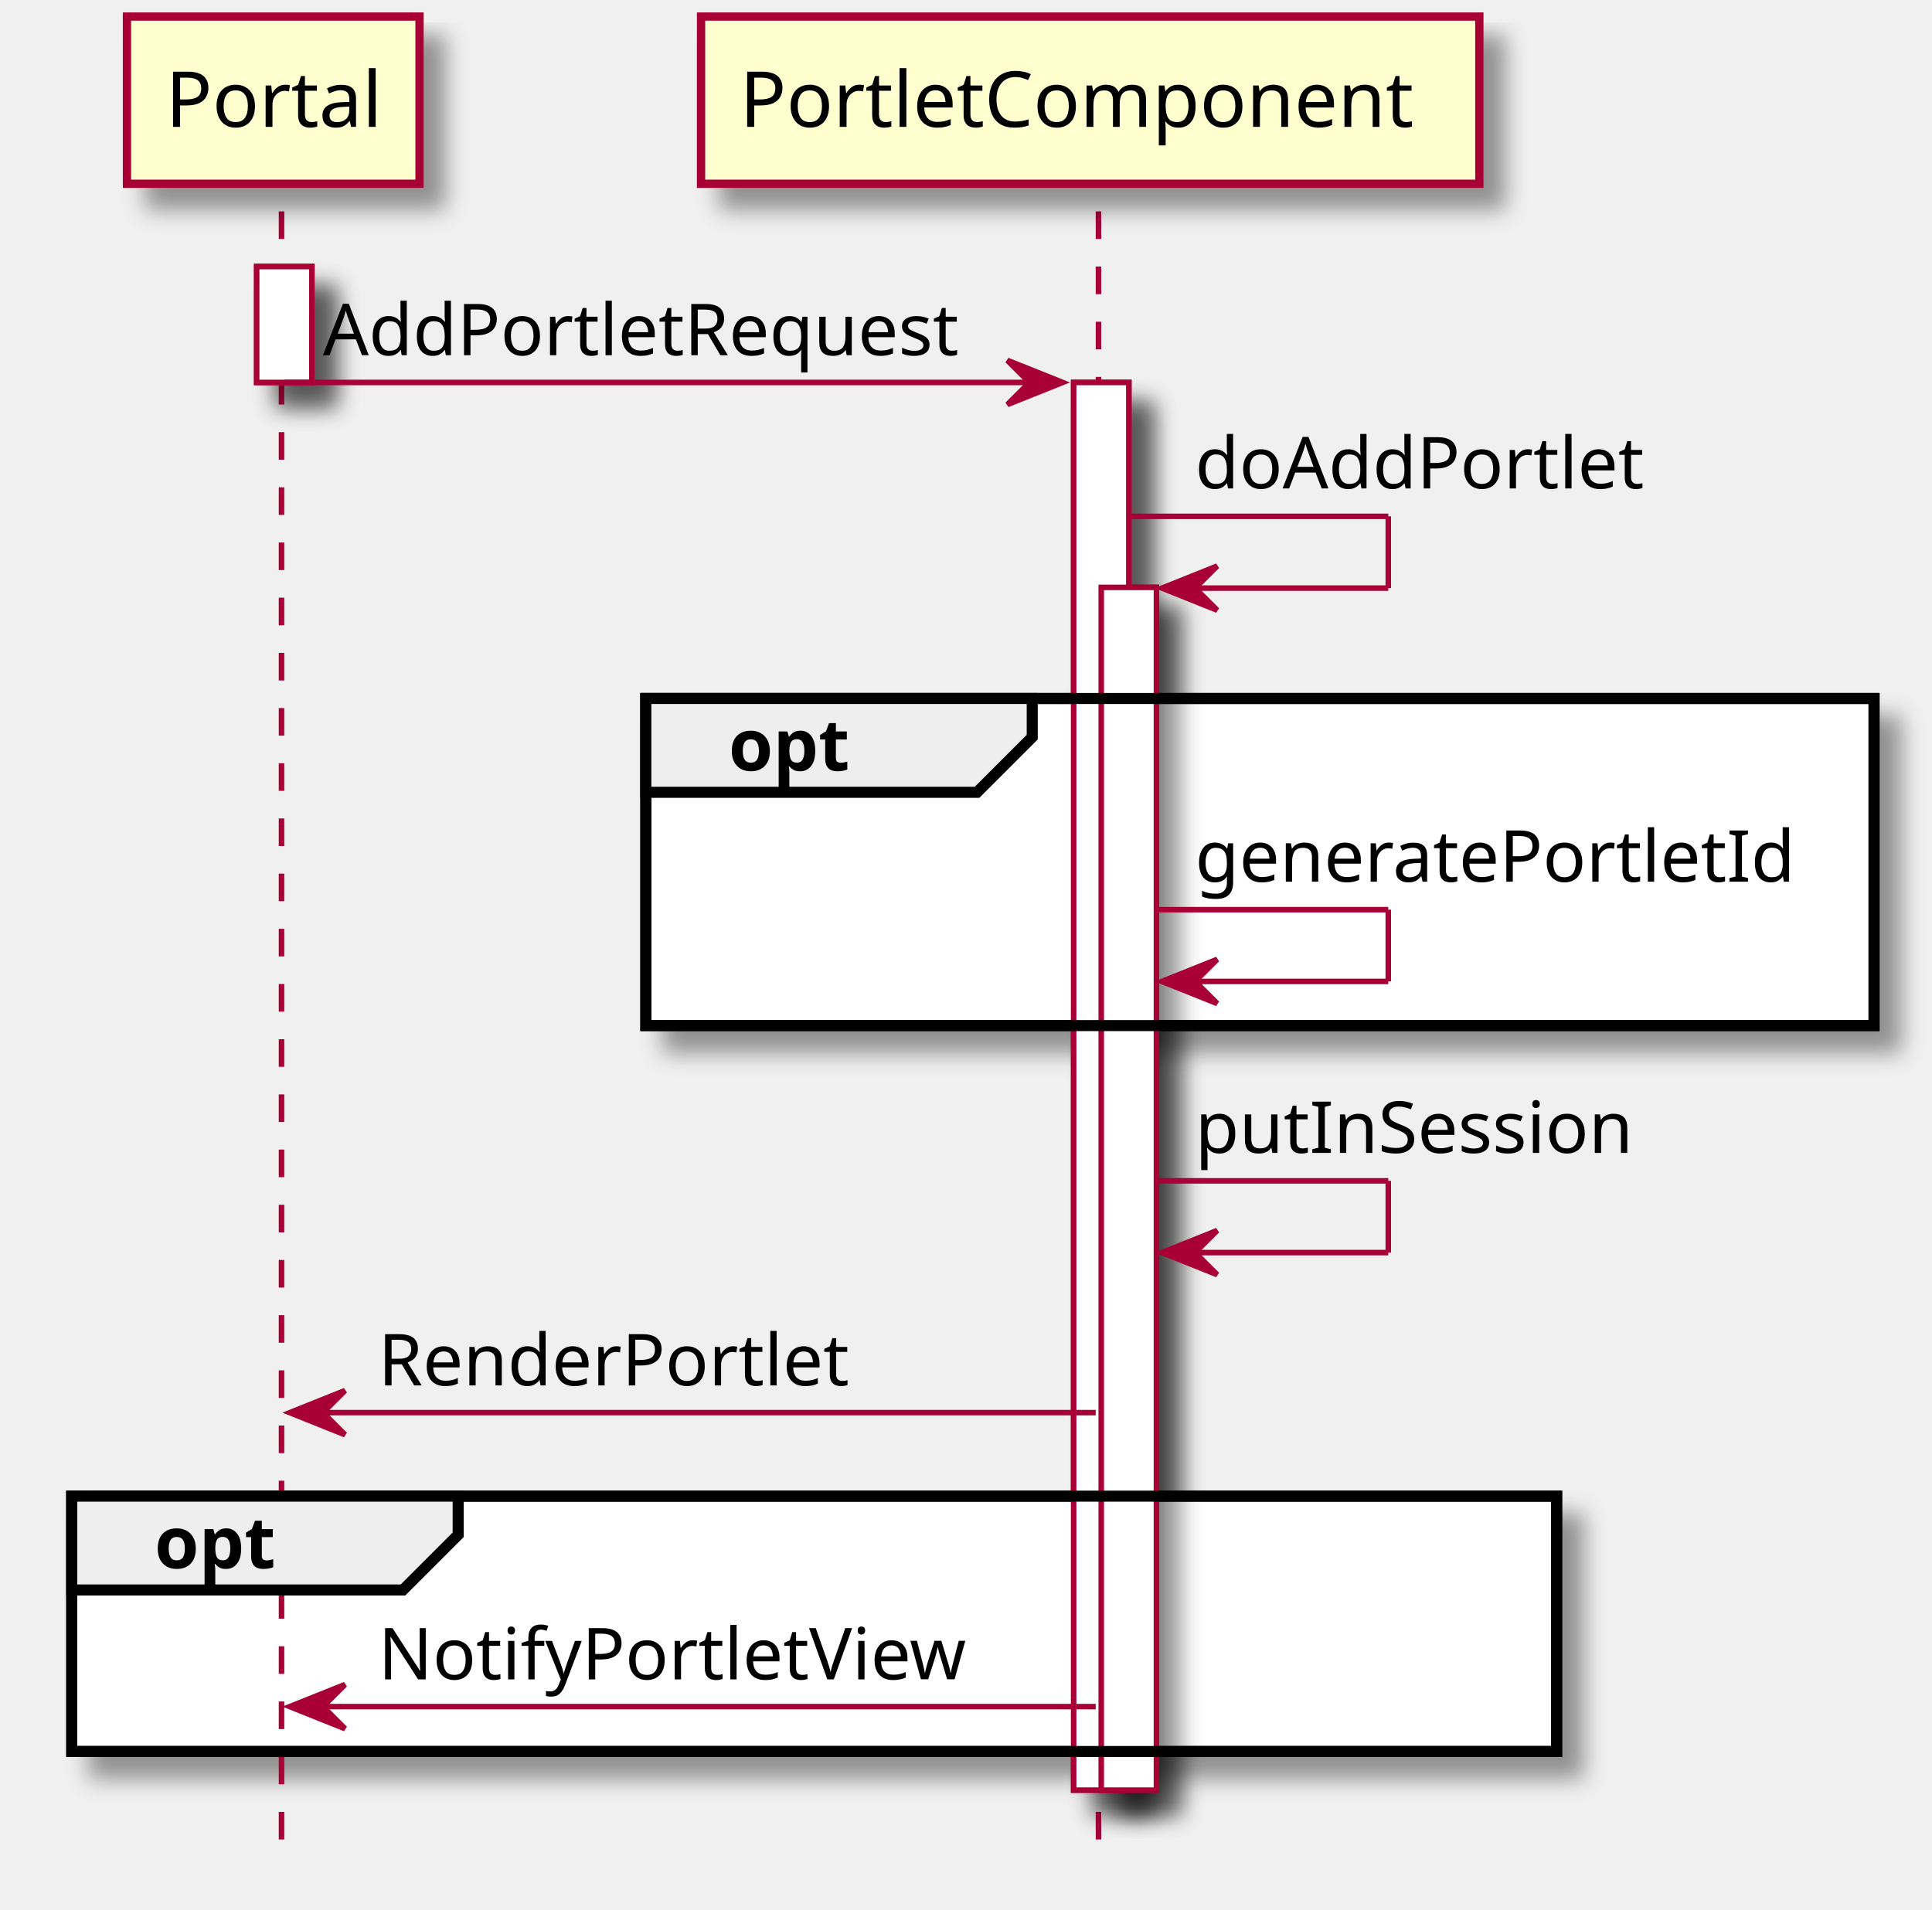
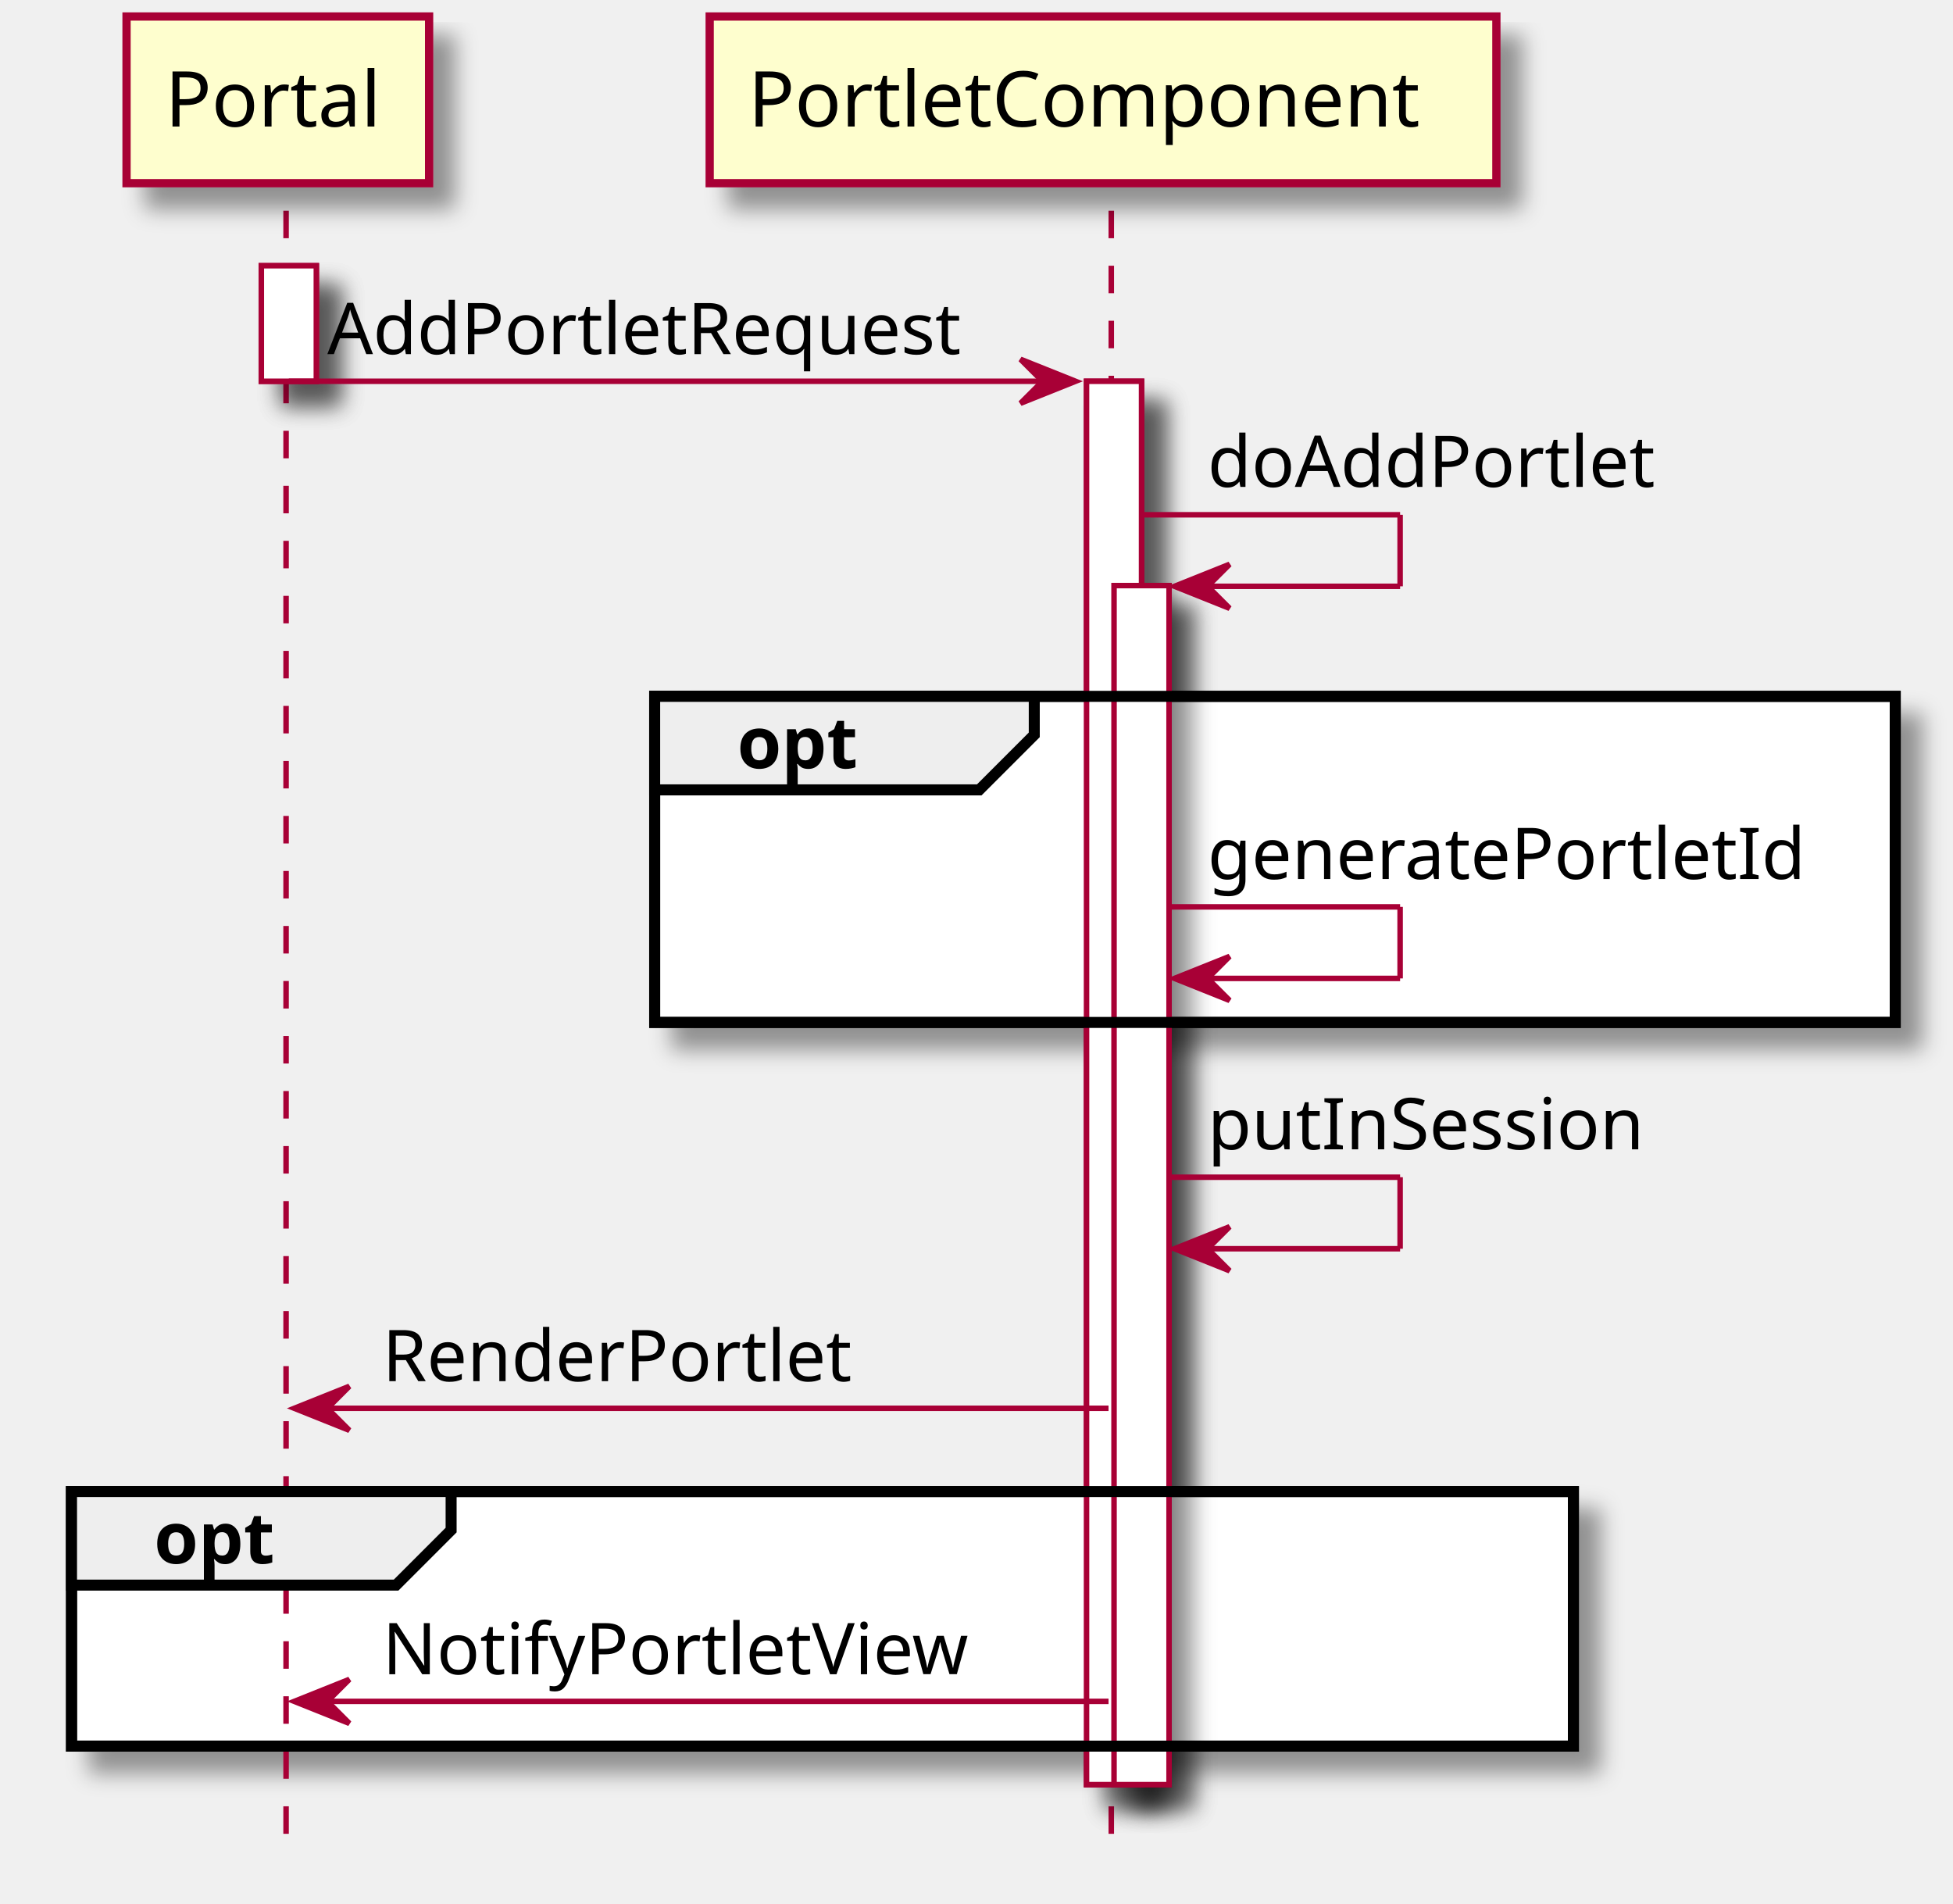
- <svg xmlns="http://www.w3.org/2000/svg" contentScriptType="application/ecmascript" contentStyleType="text/css" height="346px" preserveAspectRatio="none" style="width:350px;height:346px;" version="1.1" viewBox="0 0 350 346" width="350px" zoomAndPan="magnify">
+ <svg xmlns="http://www.w3.org/2000/svg" contentScriptType="application/ecmascript" contentStyleType="text/css" height="346px" preserveAspectRatio="none" style="width:355px;height:346px;" version="1.1" viewBox="0 0 355 346" width="355px" zoomAndPan="magnify">
  <defs>
    <filter height="300%" id="fgf2rdxy9w0x5" width="300%" x="-1" y="-1">
      <feGaussianBlur result="blurOut" stdDeviation="2.0" />
      <feColorMatrix in="blurOut" result="blurOut2" type="matrix" values="0 0 0 0 0 0 0 0 0 0 0 0 0 0 0 0 0 0 .4 0" />
      <feOffset dx="4.0" dy="4.0" in="blurOut2" result="blurOut3" />
      <feBlend in="SourceGraphic" in2="blurOut3" mode="normal" />
    </filter>
  </defs>
  <g>
-     <rect fill="#FFFFFF" filter="url(#fgf2rdxy9w0x5)" height="21" style="stroke: #A80036; stroke-width: 1.0;" width="10" x="46.5" y="48.297" />
-     <rect fill="#FFFFFF" filter="url(#fgf2rdxy9w0x5)" height="255.062" style="stroke: #A80036; stroke-width: 1.0;" width="10" x="194.5" y="69.297" />
-     <rect fill="#FFFFFF" filter="url(#fgf2rdxy9w0x5)" height="217.93" style="stroke: #A80036; stroke-width: 1.0;" width="10" x="199.5" y="106.43" />
-     <rect fill="#FFFFFF" filter="url(#fgf2rdxy9w0x5)" height="59.266" style="stroke: #000000; stroke-width: 2.0;" width="222.5" x="117" y="126.562" />
-     <rect fill="#FFFFFF" filter="url(#fgf2rdxy9w0x5)" height="46.266" style="stroke: #000000; stroke-width: 2.0;" width="269" x="13" y="271.094" />
-     <line style="stroke: #A80036; stroke-width: 1.0; stroke-dasharray: 5.0,5.0;" x1="51" x2="51" y1="38.297" y2="334.359" />
-     <line style="stroke: #A80036; stroke-width: 1.0; stroke-dasharray: 5.0,5.0;" x1="199" x2="199" y1="38.297" y2="334.359" />
-     <rect fill="#FEFECE" filter="url(#fgf2rdxy9w0x5)" height="30.297" style="stroke: #A80036; stroke-width: 1.5;" width="53" x="23" y="3" />
-     <text fill="#000000" font-family="sans-serif" font-size="14" lengthAdjust="spacingAndGlyphs" textLength="39" x="30" y="22.995">Portal</text>
-     <rect fill="#FEFECE" filter="url(#fgf2rdxy9w0x5)" height="30.297" style="stroke: #A80036; stroke-width: 1.5;" width="141" x="127" y="3" />
-     <text fill="#000000" font-family="sans-serif" font-size="14" lengthAdjust="spacingAndGlyphs" textLength="127" x="134" y="22.995">PortletComponent</text>
-     <rect fill="#FFFFFF" filter="url(#fgf2rdxy9w0x5)" height="21" style="stroke: #A80036; stroke-width: 1.0;" width="10" x="46.5" y="48.297" />
-     <rect fill="#FFFFFF" filter="url(#fgf2rdxy9w0x5)" height="255.062" style="stroke: #A80036; stroke-width: 1.0;" width="10" x="194.5" y="69.297" />
-     <rect fill="#FFFFFF" filter="url(#fgf2rdxy9w0x5)" height="217.93" style="stroke: #A80036; stroke-width: 1.0;" width="10" x="199.5" y="106.43" />
-     <polygon fill="#A80036" points="182.5,65.297,192.5,69.297,182.5,73.297,186.5,69.297" style="stroke: #A80036; stroke-width: 1.0;" />
-     <line style="stroke: #A80036; stroke-width: 1.0;" x1="51.5" x2="188.5" y1="69.297" y2="69.297" />
-     <text fill="#000000" font-family="sans-serif" font-size="13" lengthAdjust="spacingAndGlyphs" textLength="119" x="58.5" y="64.364">AddPortletRequest</text>
-     <line style="stroke: #A80036; stroke-width: 1.0;" x1="204.5" x2="251.5" y1="93.562" y2="93.562" />
-     <line style="stroke: #A80036; stroke-width: 1.0;" x1="251.5" x2="251.5" y1="93.562" y2="106.562" />
-     <line style="stroke: #A80036; stroke-width: 1.0;" x1="210.5" x2="251.5" y1="106.562" y2="106.562" />
-     <polygon fill="#A80036" points="220.5,102.562,210.5,106.562,220.5,110.562,216.5,106.562" style="stroke: #A80036; stroke-width: 1.0;" />
-     <text fill="#000000" font-family="sans-serif" font-size="13" lengthAdjust="spacingAndGlyphs" textLength="83" x="216.5" y="88.497">doAddPortlet</text>
-     <rect fill="none" height="59.266" style="stroke: #000000; stroke-width: 2.0;" width="222.5" x="117" y="126.562" />
-     <polygon fill="#EEEEEE" points="117,126.562,187,126.562,187,133.562,177,143.562,117,143.562,117,126.562" style="stroke: #000000; stroke-width: 2.0;" />
-     <text fill="#000000" font-family="sans-serif" font-size="13" font-weight="bold" lengthAdjust="spacingAndGlyphs" textLength="25" x="132" y="139.629">opt</text>
-     <line style="stroke: #A80036; stroke-width: 1.0;" x1="209.5" x2="251.5" y1="164.828" y2="164.828" />
-     <line style="stroke: #A80036; stroke-width: 1.0;" x1="251.5" x2="251.5" y1="164.828" y2="177.828" />
-     <line style="stroke: #A80036; stroke-width: 1.0;" x1="210.5" x2="251.5" y1="177.828" y2="177.828" />
-     <polygon fill="#A80036" points="220.5,173.828,210.5,177.828,220.5,181.828,216.5,177.828" style="stroke: #A80036; stroke-width: 1.0;" />
-     <text fill="#000000" font-family="sans-serif" font-size="13" lengthAdjust="spacingAndGlyphs" textLength="111" x="216.5" y="159.762">generatePortletId</text>
-     <line style="stroke: #A80036; stroke-width: 1.0;" x1="209.5" x2="251.5" y1="213.961" y2="213.961" />
-     <line style="stroke: #A80036; stroke-width: 1.0;" x1="251.5" x2="251.5" y1="213.961" y2="226.961" />
-     <line style="stroke: #A80036; stroke-width: 1.0;" x1="210.5" x2="251.5" y1="226.961" y2="226.961" />
-     <polygon fill="#A80036" points="220.5,222.961,210.5,226.961,220.5,230.961,216.5,226.961" style="stroke: #A80036; stroke-width: 1.0;" />
-     <text fill="#000000" font-family="sans-serif" font-size="13" lengthAdjust="spacingAndGlyphs" textLength="82" x="216.5" y="208.895">putInSession</text>
-     <polygon fill="#A80036" points="62.5,251.961,52.5,255.961,62.5,259.961,58.5,255.961" style="stroke: #A80036; stroke-width: 1.0;" />
-     <line style="stroke: #A80036; stroke-width: 1.0;" x1="56.5" x2="198.5" y1="255.961" y2="255.961" />
-     <text fill="#000000" font-family="sans-serif" font-size="13" lengthAdjust="spacingAndGlyphs" textLength="87" x="68.5" y="251.028">RenderPortlet</text>
-     <rect fill="none" height="46.266" style="stroke: #000000; stroke-width: 2.0;" width="269" x="13" y="271.094" />
-     <polygon fill="#EEEEEE" points="13,271.094,83,271.094,83,278.094,73,288.094,13,288.094,13,271.094" style="stroke: #000000; stroke-width: 2.0;" />
-     <text fill="#000000" font-family="sans-serif" font-size="13" font-weight="bold" lengthAdjust="spacingAndGlyphs" textLength="25" x="28" y="284.161">opt</text>
-     <polygon fill="#A80036" points="62.5,305.227,52.5,309.227,62.5,313.227,58.5,309.227" style="stroke: #A80036; stroke-width: 1.0;" />
-     <line style="stroke: #A80036; stroke-width: 1.0;" x1="56.5" x2="198.5" y1="309.227" y2="309.227" />
-     <text fill="#000000" font-family="sans-serif" font-size="13" lengthAdjust="spacingAndGlyphs" textLength="108" x="68.5" y="304.293">NotifyPortletView</text>
+     <rect fill="#FFFFFF" filter="url(#fgf2rdxy9w0x5)" height="21" style="stroke: #A80036; stroke-width: 1.0;" width="10" x="47.5" y="48.297" />
+     <rect fill="#FFFFFF" filter="url(#fgf2rdxy9w0x5)" height="255.062" style="stroke: #A80036; stroke-width: 1.0;" width="10" x="197.5" y="69.297" />
+     <rect fill="#FFFFFF" filter="url(#fgf2rdxy9w0x5)" height="217.93" style="stroke: #A80036; stroke-width: 1.0;" width="10" x="202.5" y="106.43" />
+     <rect fill="#FFFFFF" filter="url(#fgf2rdxy9w0x5)" height="59.266" style="stroke: #000000; stroke-width: 2.0;" width="225.5" x="119" y="126.562" />
+     <rect fill="#FFFFFF" filter="url(#fgf2rdxy9w0x5)" height="46.266" style="stroke: #000000; stroke-width: 2.0;" width="273" x="13" y="271.094" />
+     <line style="stroke: #A80036; stroke-width: 1.0; stroke-dasharray: 5.0,5.0;" x1="52" x2="52" y1="38.297" y2="334.359" />
+     <line style="stroke: #A80036; stroke-width: 1.0; stroke-dasharray: 5.0,5.0;" x1="202" x2="202" y1="38.297" y2="334.359" />
+     <rect fill="#FEFECE" filter="url(#fgf2rdxy9w0x5)" height="30.297" style="stroke: #A80036; stroke-width: 1.5;" width="55" x="23" y="3" />
+     <text fill="#000000" font-family="sans-serif" font-size="14" lengthAdjust="spacingAndGlyphs" textLength="41" x="30" y="22.995">Portal</text>
+     <rect fill="#FEFECE" filter="url(#fgf2rdxy9w0x5)" height="30.297" style="stroke: #A80036; stroke-width: 1.5;" width="143" x="129" y="3" />
+     <text fill="#000000" font-family="sans-serif" font-size="14" lengthAdjust="spacingAndGlyphs" textLength="129" x="136" y="22.995">PortletComponent</text>
+     <rect fill="#FFFFFF" filter="url(#fgf2rdxy9w0x5)" height="21" style="stroke: #A80036; stroke-width: 1.0;" width="10" x="47.5" y="48.297" />
+     <rect fill="#FFFFFF" filter="url(#fgf2rdxy9w0x5)" height="255.062" style="stroke: #A80036; stroke-width: 1.0;" width="10" x="197.5" y="69.297" />
+     <rect fill="#FFFFFF" filter="url(#fgf2rdxy9w0x5)" height="217.93" style="stroke: #A80036; stroke-width: 1.0;" width="10" x="202.5" y="106.43" />
+     <polygon fill="#A80036" points="185.5,65.297,195.5,69.297,185.5,73.297,189.5,69.297" style="stroke: #A80036; stroke-width: 1.0;" />
+     <line style="stroke: #A80036; stroke-width: 1.0;" x1="52.5" x2="191.5" y1="69.297" y2="69.297" />
+     <text fill="#000000" font-family="sans-serif" font-size="13" lengthAdjust="spacingAndGlyphs" textLength="121" x="59.5" y="64.364">AddPortletRequest</text>
+     <line style="stroke: #A80036; stroke-width: 1.0;" x1="207.5" x2="254.5" y1="93.562" y2="93.562" />
+     <line style="stroke: #A80036; stroke-width: 1.0;" x1="254.5" x2="254.5" y1="93.562" y2="106.562" />
+     <line style="stroke: #A80036; stroke-width: 1.0;" x1="213.5" x2="254.5" y1="106.562" y2="106.562" />
+     <polygon fill="#A80036" points="223.5,102.562,213.5,106.562,223.5,110.562,219.5,106.562" style="stroke: #A80036; stroke-width: 1.0;" />
+     <text fill="#000000" font-family="sans-serif" font-size="13" lengthAdjust="spacingAndGlyphs" textLength="84" x="219.5" y="88.497">doAddPortlet</text>
+     <rect fill="none" height="59.266" style="stroke: #000000; stroke-width: 2.0;" width="225.5" x="119" y="126.562" />
+     <polygon fill="#EEEEEE" points="119,126.562,188,126.562,188,133.562,178,143.562,119,143.562,119,126.562" style="stroke: #000000; stroke-width: 2.0;" />
+     <text fill="#000000" font-family="sans-serif" font-size="13" font-weight="bold" lengthAdjust="spacingAndGlyphs" textLength="24" x="134" y="139.629">opt</text>
+     <line style="stroke: #A80036; stroke-width: 1.0;" x1="212.5" x2="254.5" y1="164.828" y2="164.828" />
+     <line style="stroke: #A80036; stroke-width: 1.0;" x1="254.5" x2="254.5" y1="164.828" y2="177.828" />
+     <line style="stroke: #A80036; stroke-width: 1.0;" x1="213.5" x2="254.5" y1="177.828" y2="177.828" />
+     <polygon fill="#A80036" points="223.5,173.828,213.5,177.828,223.5,181.828,219.5,177.828" style="stroke: #A80036; stroke-width: 1.0;" />
+     <text fill="#000000" font-family="sans-serif" font-size="13" lengthAdjust="spacingAndGlyphs" textLength="113" x="219.5" y="159.762">generatePortletId</text>
+     <line style="stroke: #A80036; stroke-width: 1.0;" x1="212.5" x2="254.5" y1="213.961" y2="213.961" />
+     <line style="stroke: #A80036; stroke-width: 1.0;" x1="254.5" x2="254.5" y1="213.961" y2="226.961" />
+     <line style="stroke: #A80036; stroke-width: 1.0;" x1="213.5" x2="254.5" y1="226.961" y2="226.961" />
+     <polygon fill="#A80036" points="223.5,222.961,213.5,226.961,223.5,230.961,219.5,226.961" style="stroke: #A80036; stroke-width: 1.0;" />
+     <text fill="#000000" font-family="sans-serif" font-size="13" lengthAdjust="spacingAndGlyphs" textLength="83" x="219.5" y="208.895">putInSession</text>
+     <polygon fill="#A80036" points="63.5,251.961,53.5,255.961,63.5,259.961,59.5,255.961" style="stroke: #A80036; stroke-width: 1.0;" />
+     <line style="stroke: #A80036; stroke-width: 1.0;" x1="57.5" x2="201.5" y1="255.961" y2="255.961" />
+     <text fill="#000000" font-family="sans-serif" font-size="13" lengthAdjust="spacingAndGlyphs" textLength="89" x="69.5" y="251.028">RenderPortlet</text>
+     <rect fill="none" height="46.266" style="stroke: #000000; stroke-width: 2.0;" width="273" x="13" y="271.094" />
+     <polygon fill="#EEEEEE" points="13,271.094,82,271.094,82,278.094,72,288.094,13,288.094,13,271.094" style="stroke: #000000; stroke-width: 2.0;" />
+     <text fill="#000000" font-family="sans-serif" font-size="13" font-weight="bold" lengthAdjust="spacingAndGlyphs" textLength="24" x="28" y="284.161">opt</text>
+     <polygon fill="#A80036" points="63.5,305.227,53.5,309.227,63.5,313.227,59.5,309.227" style="stroke: #A80036; stroke-width: 1.0;" />
+     <line style="stroke: #A80036; stroke-width: 1.0;" x1="57.5" x2="201.5" y1="309.227" y2="309.227" />
+     <text fill="#000000" font-family="sans-serif" font-size="13" lengthAdjust="spacingAndGlyphs" textLength="115" x="69.5" y="304.293">NotifyPortletView</text>
  </g>
</svg>
